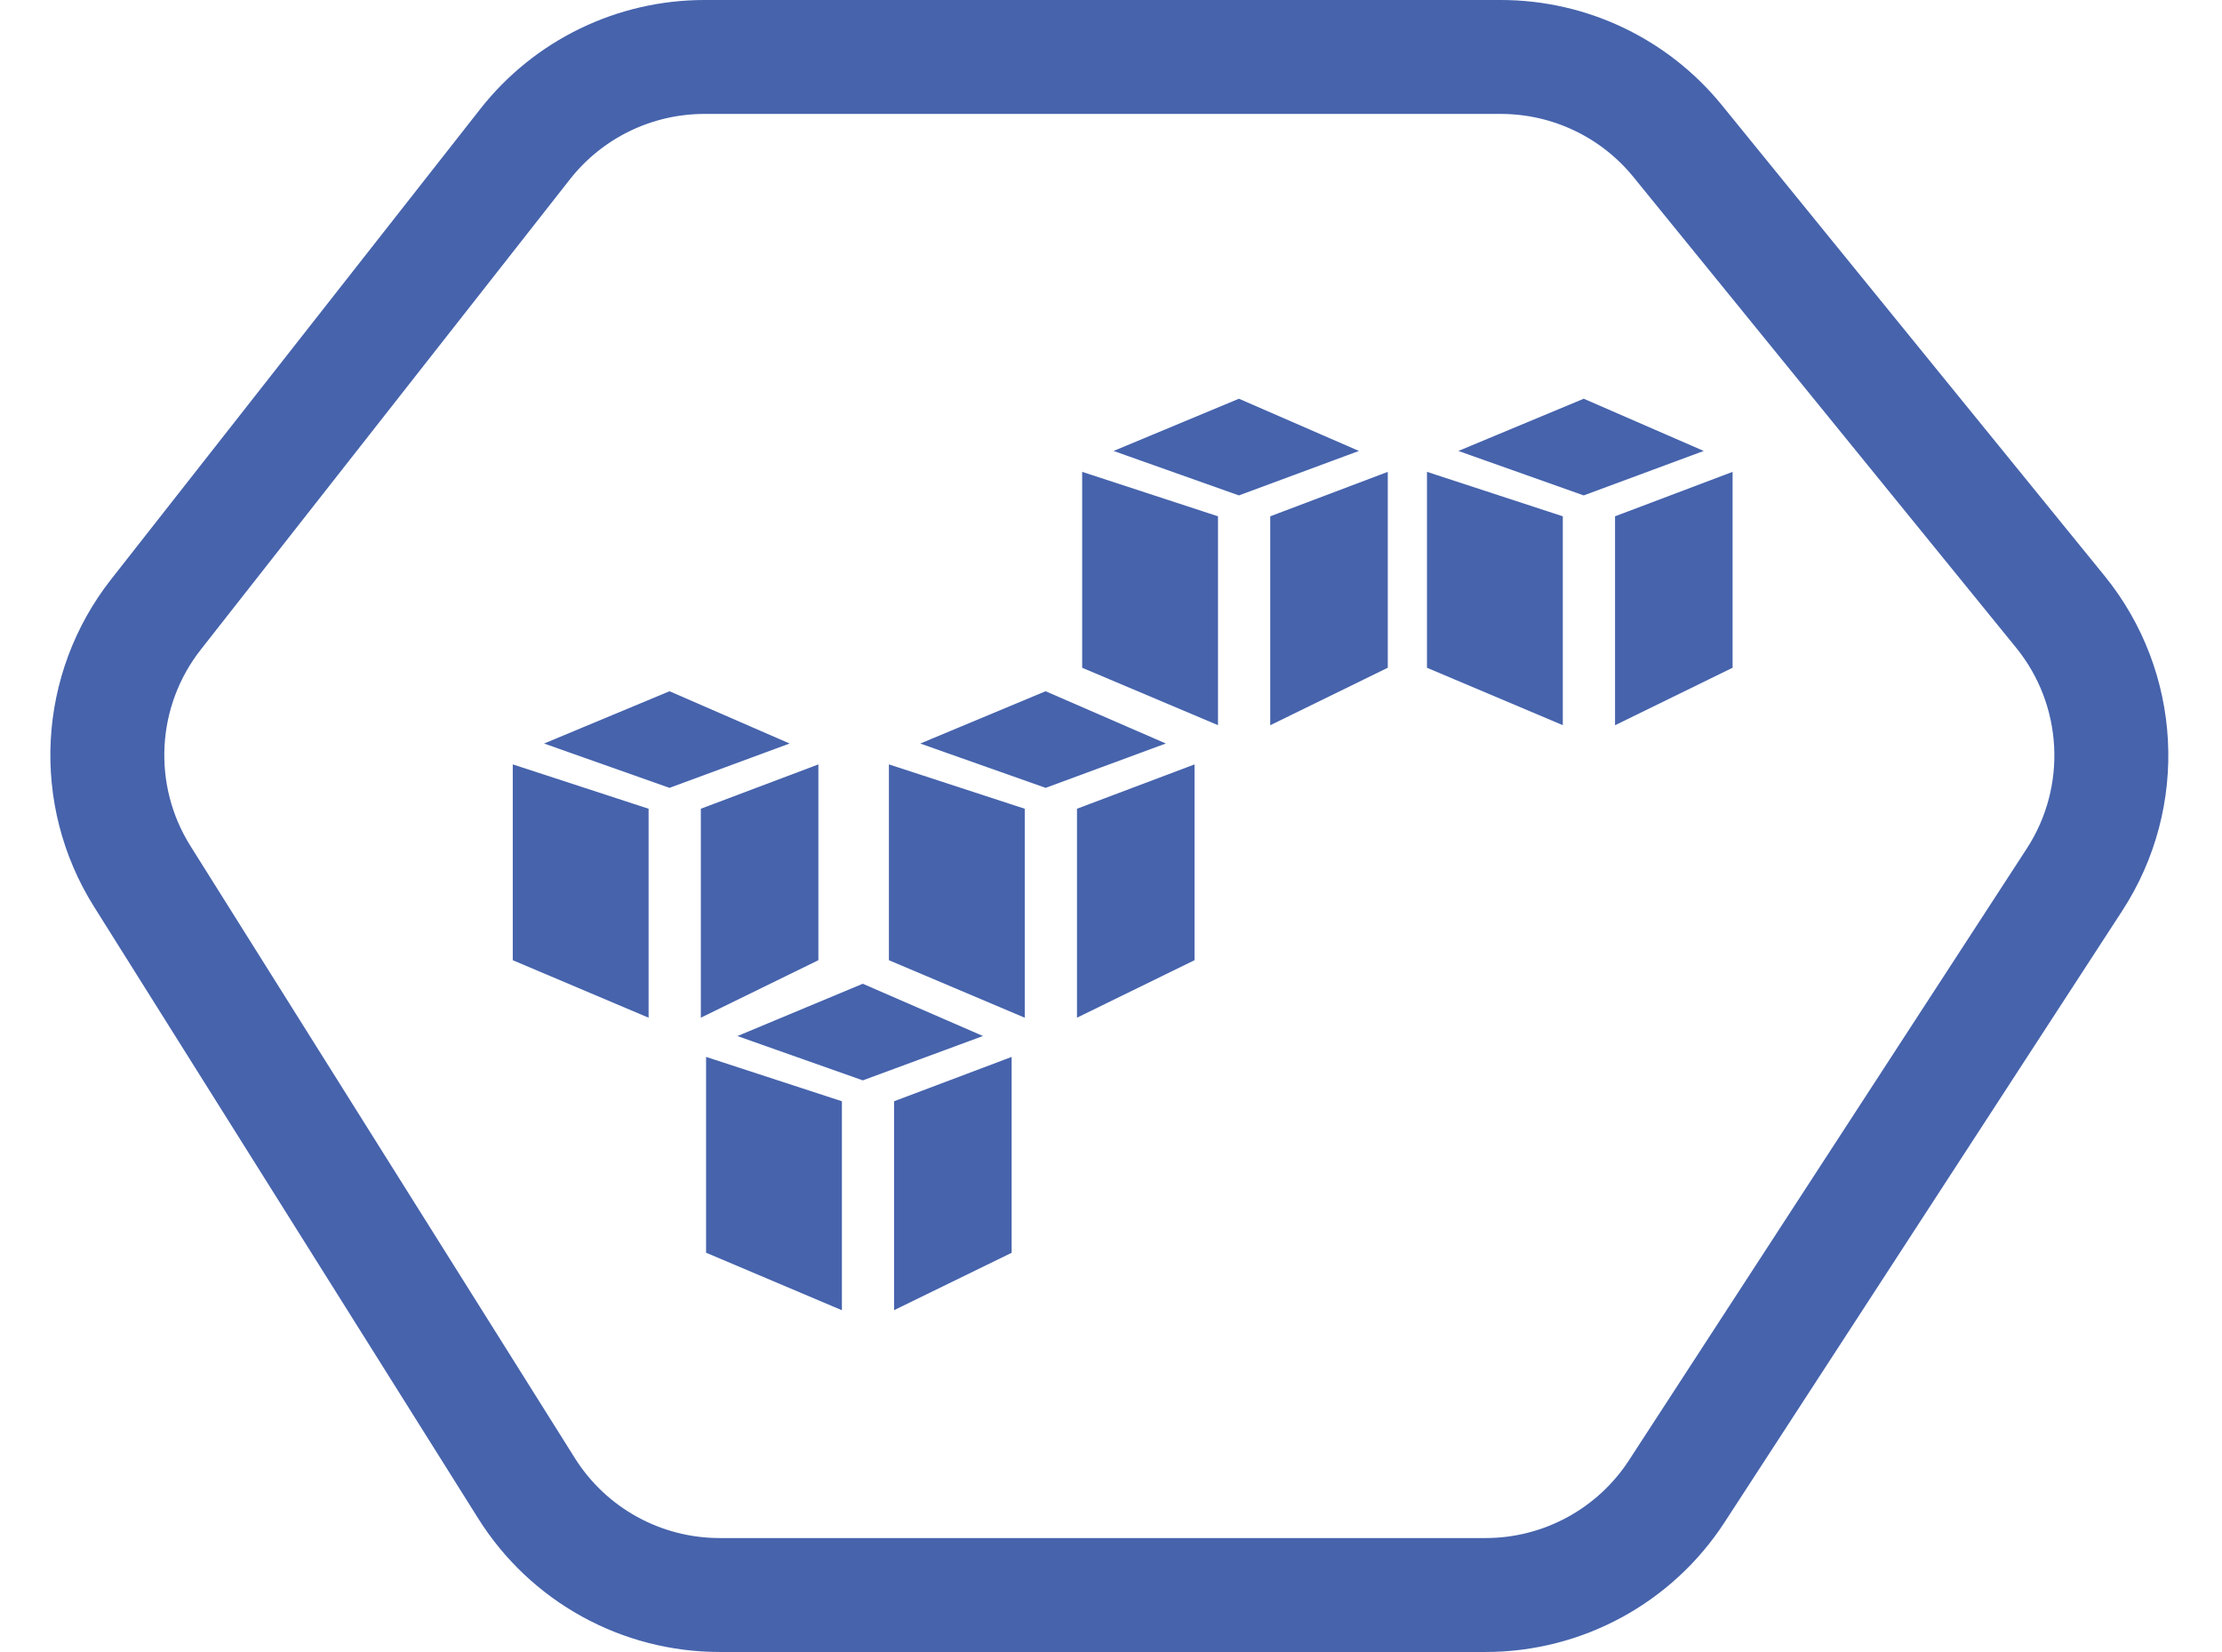
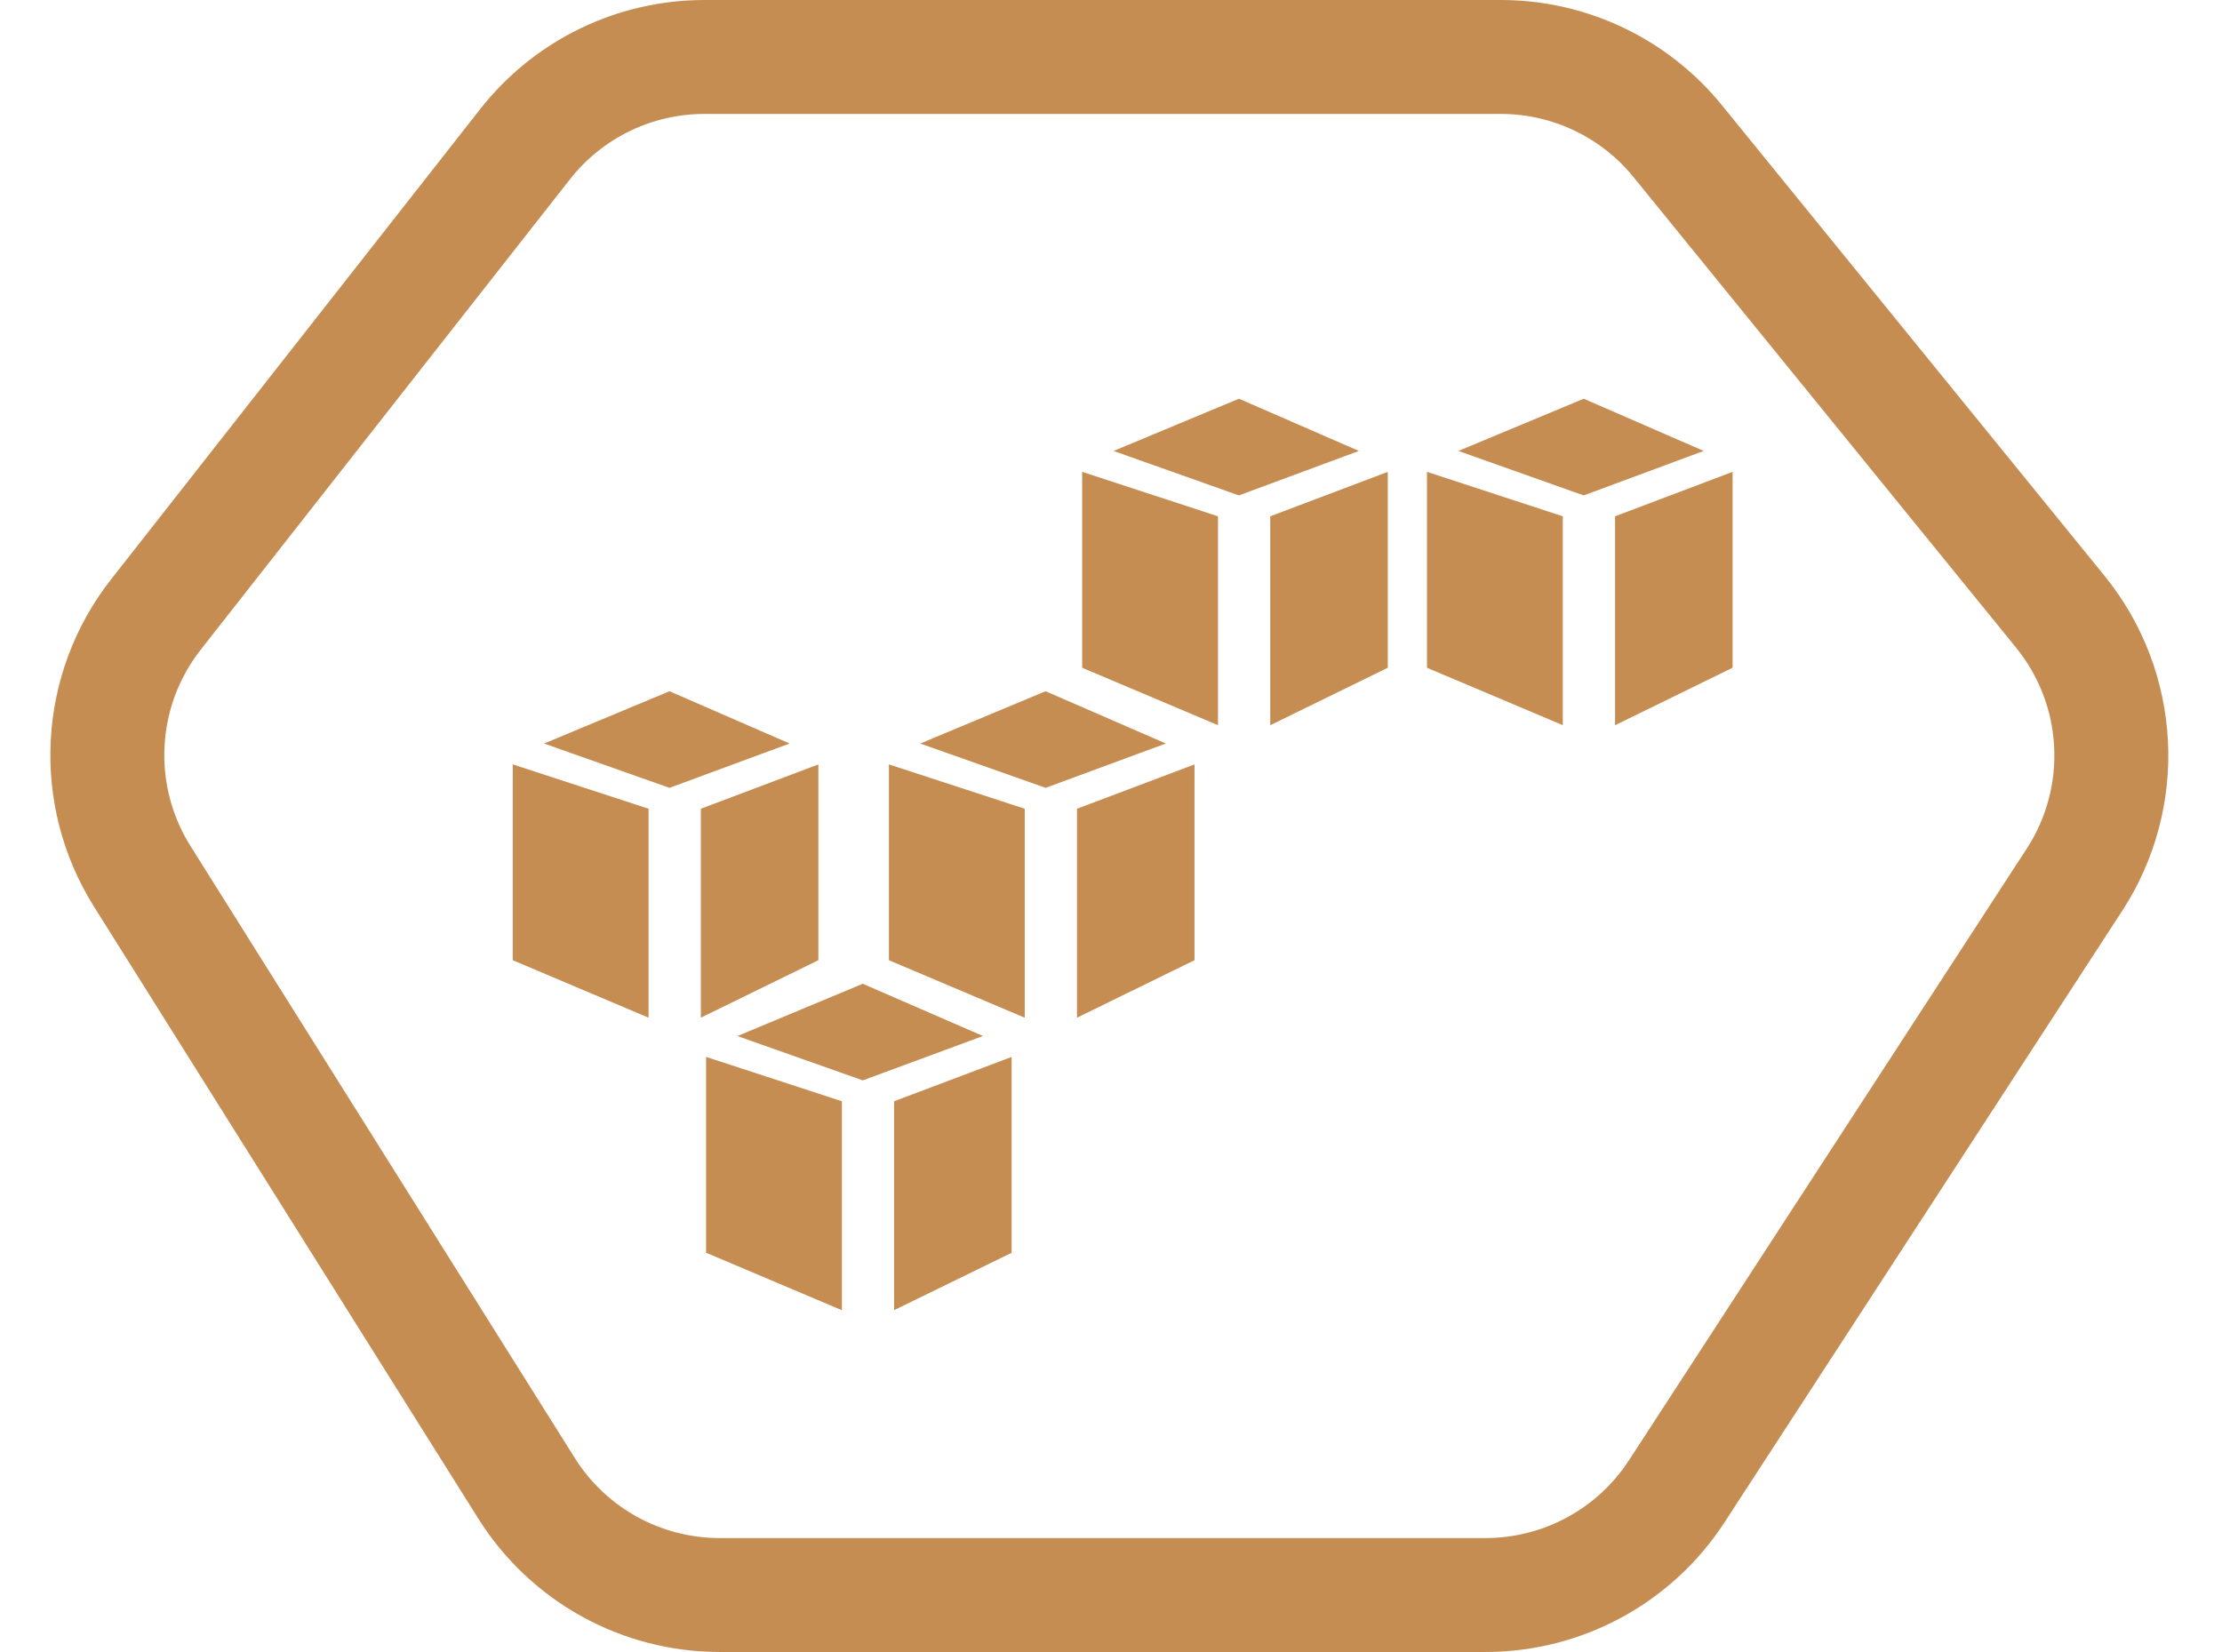
<svg xmlns="http://www.w3.org/2000/svg" width="39" height="29" viewBox="0 0 39 29" fill="none">
-   <path d="M26.342 1H12.364C11.136 1 9.975 1.564 9.217 2.53L2.737 10.787C1.695 12.114 1.599 13.954 2.496 15.383L9.242 26.127C9.974 27.293 11.254 28 12.63 28H26.075C27.429 28 28.691 27.315 29.429 26.181L36.411 15.443C37.358 13.987 37.257 12.086 36.162 10.739L29.446 2.477C28.686 1.542 27.546 1 26.342 1Z" stroke="#4663AC" stroke-width="2" />
-   <path d="M14.277 19.695V22.246L12.893 21.66V19.243L14.277 19.695ZM15.912 18.149L15.14 18.434L14.334 18.149L15.139 17.813L15.912 18.149ZM17.256 21.68L16.193 22.199V19.678L17.256 19.277V21.68Z" fill="#4663AC" stroke="#4663AC" />
-   <path d="M10.884 14.56V17.111L9.5 16.525V14.108L10.884 14.56ZM12.519 13.014L11.747 13.299L10.941 13.014L11.747 12.678L12.519 13.014ZM13.864 16.544L12.801 17.064V14.543L13.864 14.142V16.544Z" fill="#4663AC" stroke="#4663AC" />
-   <path d="M17.486 14.56V17.111L16.102 16.525V14.108L17.486 14.56ZM19.121 13.014L18.349 13.299L17.543 13.014L18.348 12.678L19.121 13.014ZM20.466 16.544L19.403 17.064V14.543L20.466 14.142V16.544Z" fill="#4663AC" stroke="#4663AC" />
-   <path d="M20.878 9.426V11.976L19.494 11.391V8.973L20.878 9.426ZM22.513 7.879L21.741 8.165L20.935 7.879L21.741 7.543L22.513 7.879ZM23.858 11.41L22.795 11.93V9.409L23.858 9.007V11.41Z" fill="#4663AC" stroke="#4663AC" />
-   <path d="M26.93 9.426V11.976L25.546 11.391V8.973L26.93 9.426ZM28.565 7.879L27.793 8.165L26.987 7.879L27.793 7.543L28.565 7.879ZM29.91 11.41L28.847 11.93V9.409L29.91 9.007V11.41Z" fill="#4663AC" stroke="#4663AC" />
+   <path d="M26.342 1H12.364C11.136 1 9.975 1.564 9.217 2.53L2.737 10.787C1.695 12.114 1.599 13.954 2.496 15.383L9.242 26.127C9.974 27.293 11.254 28 12.63 28H26.075C27.429 28 28.691 27.315 29.429 26.181L36.411 15.443C37.358 13.987 37.257 12.086 36.162 10.739L29.446 2.477C28.686 1.542 27.546 1 26.342 1Z" stroke="#c68d53" stroke-width="2" />
+   <path d="M14.277 19.695V22.246L12.893 21.66V19.243L14.277 19.695ZM15.912 18.149L15.14 18.434L14.334 18.149L15.139 17.813L15.912 18.149ZM17.256 21.68L16.193 22.199V19.678L17.256 19.277V21.68Z" fill="#c68d53" stroke="#c68d53" />
+   <path d="M10.884 14.56V17.111L9.5 16.525V14.108L10.884 14.56ZM12.519 13.014L11.747 13.299L10.941 13.014L11.747 12.678L12.519 13.014ZM13.864 16.544L12.801 17.064V14.543L13.864 14.142V16.544Z" fill="#c68d53" stroke="#c68d53" />
+   <path d="M17.486 14.56V17.111L16.102 16.525V14.108L17.486 14.56ZM19.121 13.014L18.349 13.299L17.543 13.014L18.348 12.678L19.121 13.014ZM20.466 16.544L19.403 17.064V14.543L20.466 14.142V16.544Z" fill="#c68d53" stroke="#c68d53" />
+   <path d="M20.878 9.426V11.976L19.494 11.391V8.973L20.878 9.426ZM22.513 7.879L21.741 8.165L20.935 7.879L21.741 7.543L22.513 7.879ZM23.858 11.41L22.795 11.93V9.409L23.858 9.007V11.41Z" fill="#c68d53" stroke="#c68d53" />
+   <path d="M26.93 9.426V11.976L25.546 11.391V8.973L26.93 9.426ZM28.565 7.879L27.793 8.165L26.987 7.879L27.793 7.543L28.565 7.879ZM29.91 11.41L28.847 11.93V9.409L29.91 9.007V11.41Z" fill="#c68d53" stroke="#c68d53" />
</svg>
